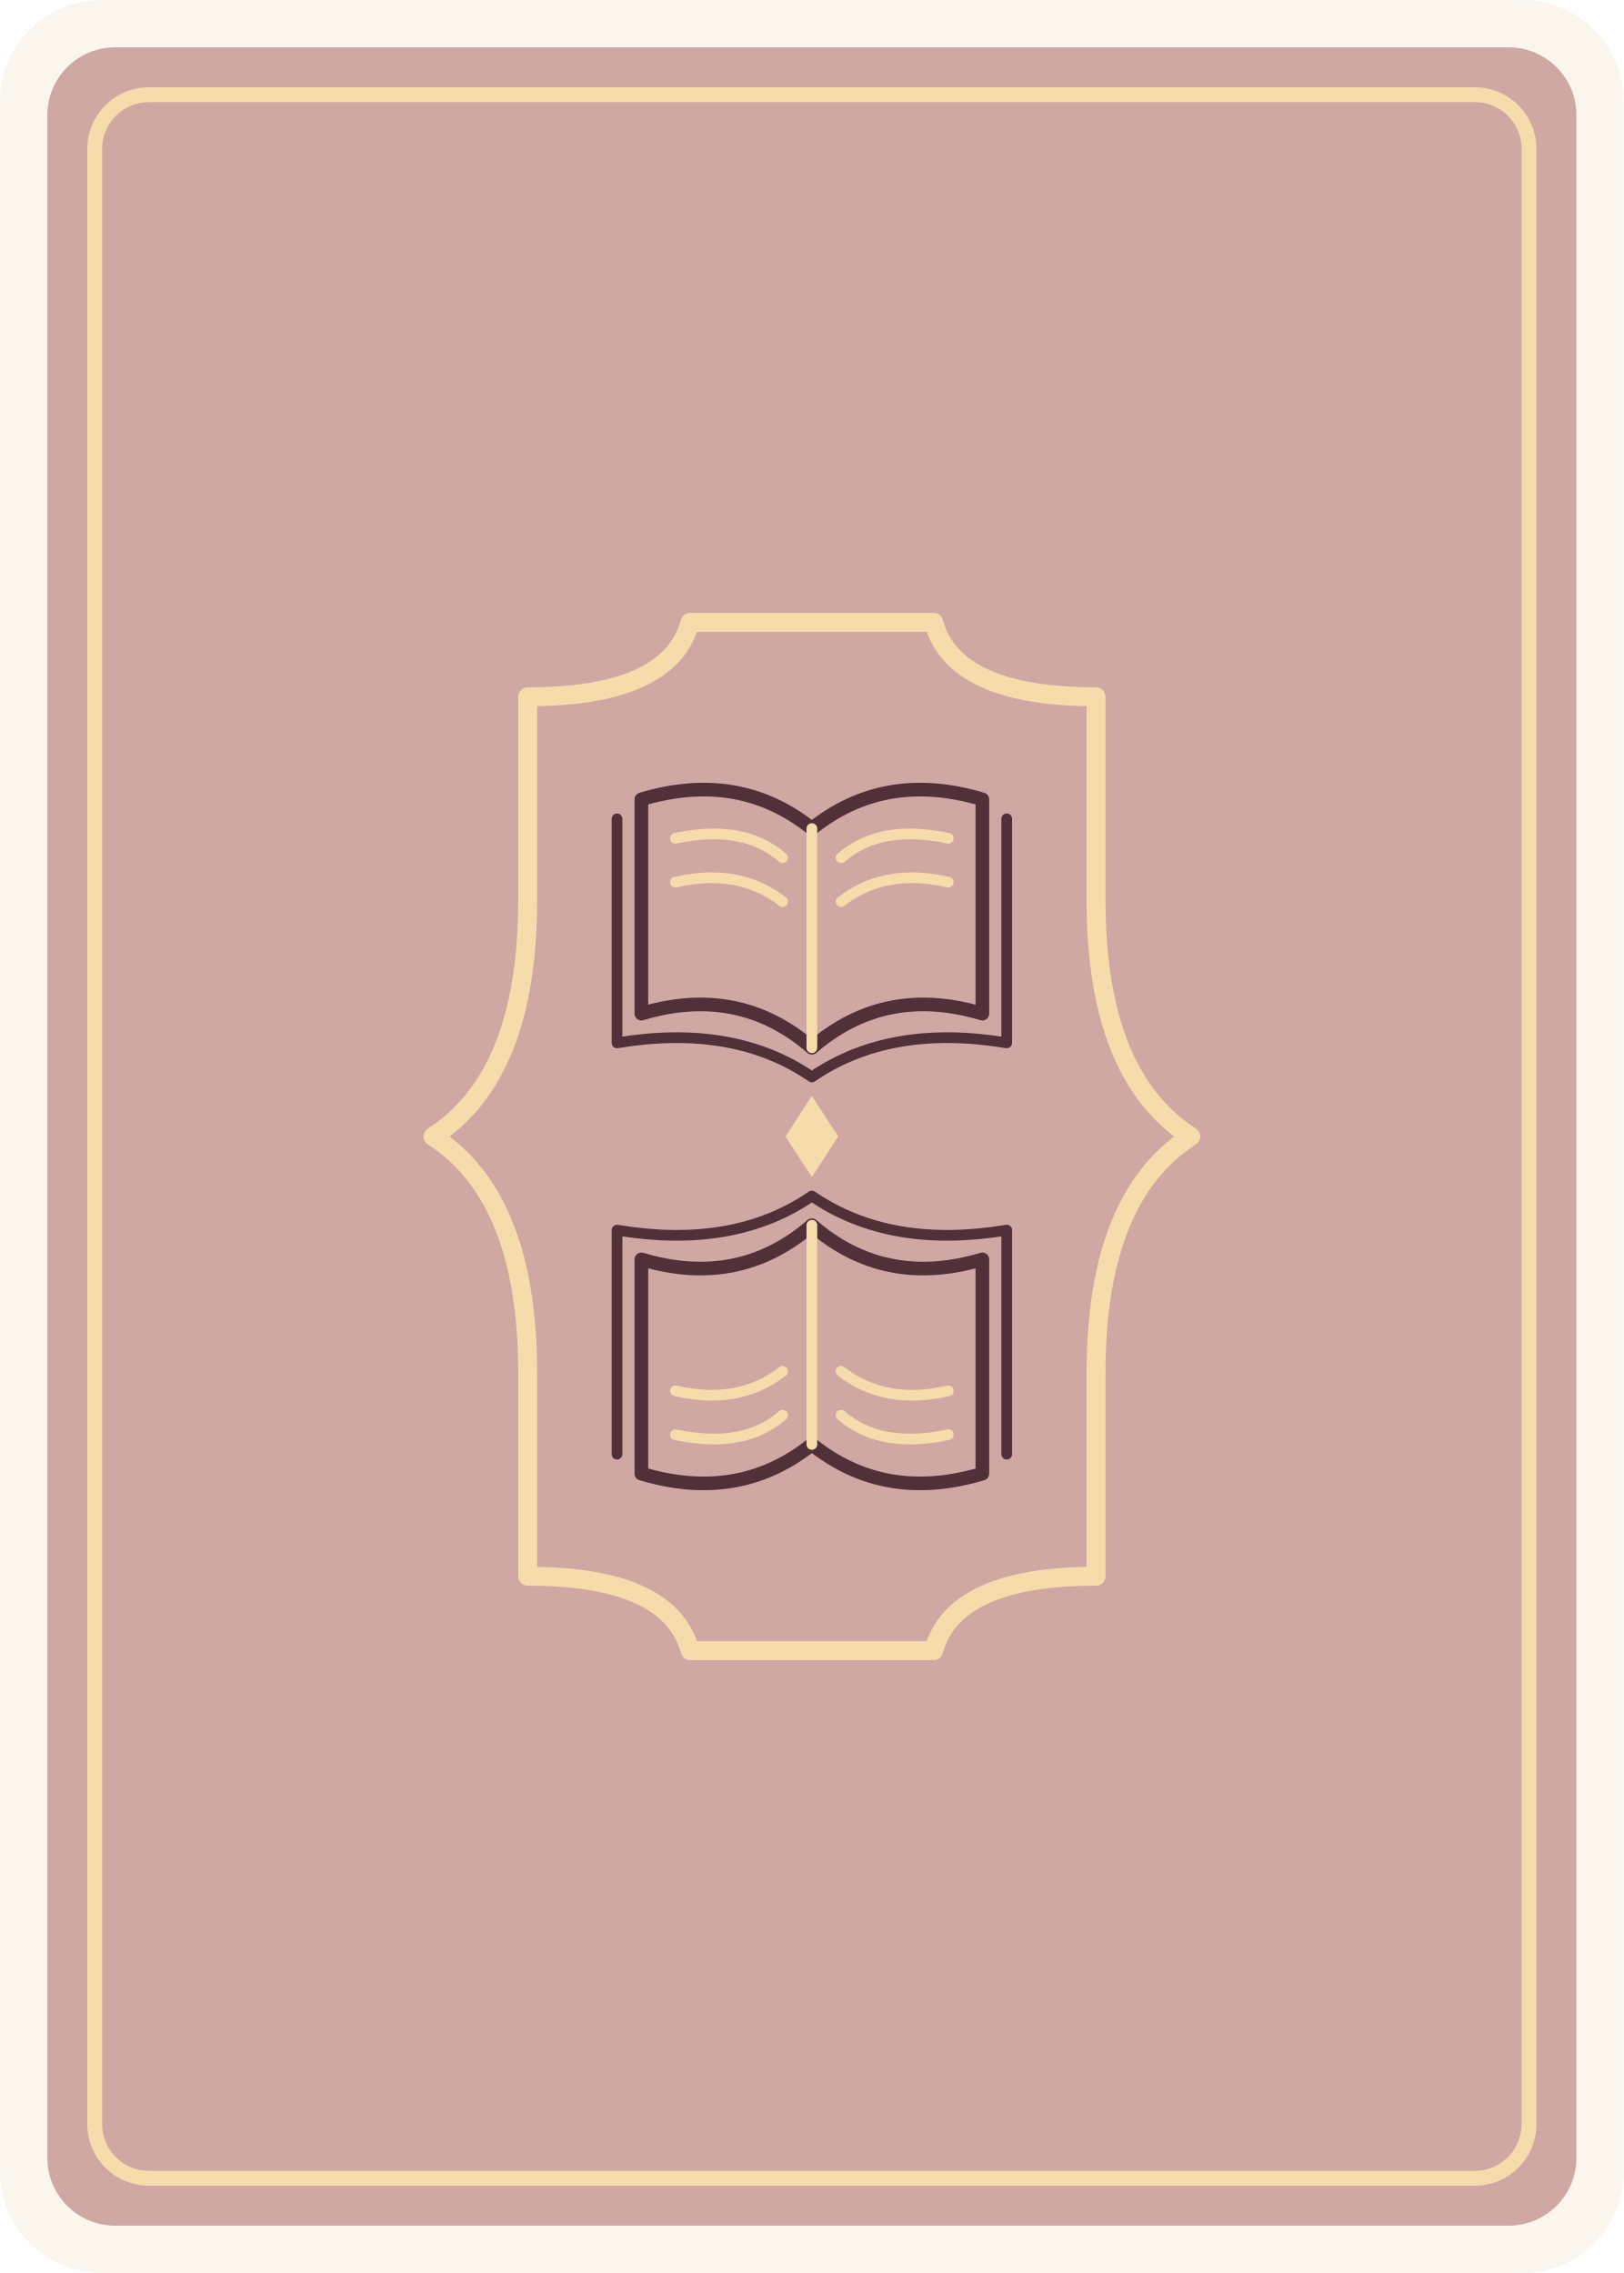
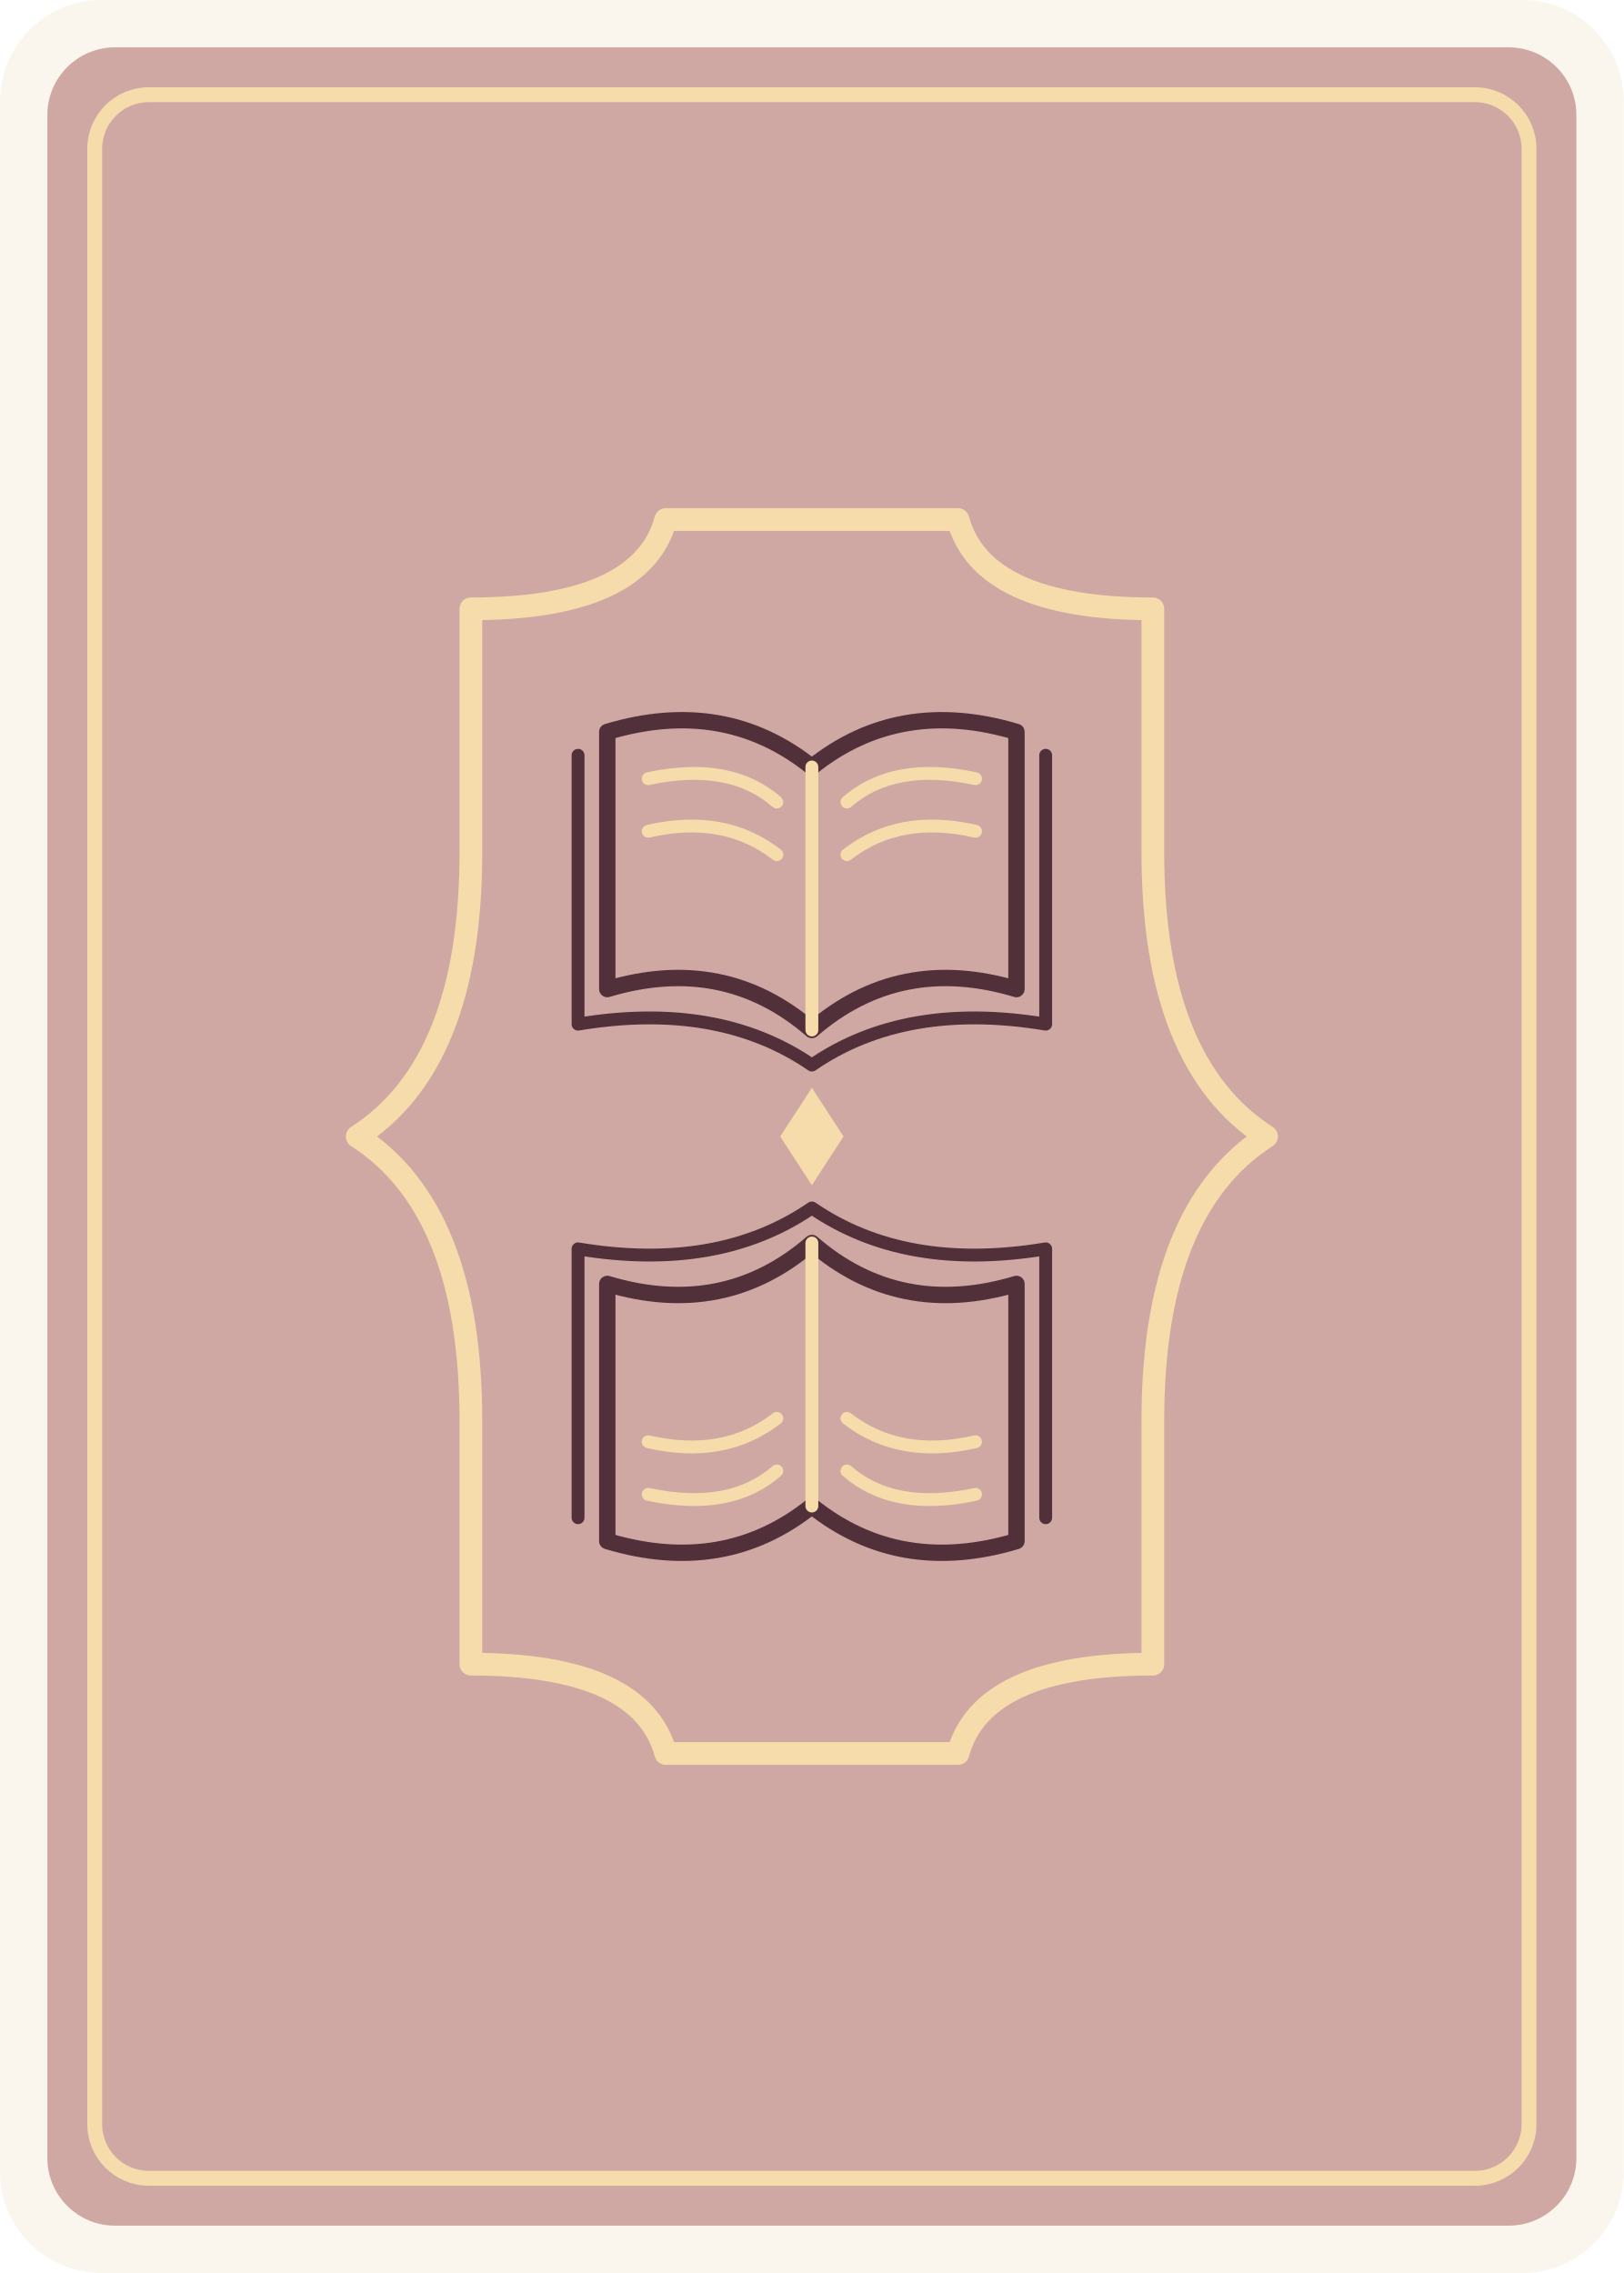
<svg xmlns="http://www.w3.org/2000/svg" width="240" height="336" viewBox="0 0 240 336" role="img" aria-labelledby="title">
  <rect width="240" height="336" rx="15" fill="#FAF6EE" />
  <rect x="7" y="7" width="226" height="322" rx="10" fill="#CFA8A4" />
  <rect x="14" y="14" width="212" height="308" rx="8" fill="none" stroke="#F6DBAB" stroke-width="2.2" />
-   <g transform="translate(120 168)">
+   <g data-artwork="center" transform="translate(120 168) scale(1.2)">
    <path d="M-42-65Q-21-65-18-76H18Q21-65 42-65V-35Q42-9 56 0Q42 9 42 35V65Q21 65 18 76H-18Q-21 65-42 65V35Q-42 9-56 0Q-42-9-42-35Z" stroke="#F6DBAB" stroke-width="2.8" fill="none" stroke-linecap="round" stroke-linejoin="round" />
    <g transform="translate(0 -34) scale(0.72)">
      <path d="M0-16Q-15-28-35-22V22Q-15 16 0 29Q15 16 35 22V-22Q15-28 0-16Z" stroke="#51303A" stroke-width="2.8" fill="#CFA8A4" stroke-linecap="round" stroke-linejoin="round" />
      <path d="M0-16V29M-28-14Q-14-17-6-10M-28-5Q-15-8-6-1M6-10Q14-17 28-14M6-1Q15-8 28-5" stroke="#F6DBAB" stroke-width="2.2" fill="none" stroke-linecap="round" stroke-linejoin="round" />
      <path d="M-40-18V28Q-16 24 0 35Q16 24 40 28V-18" stroke="#51303A" stroke-width="2.2" fill="none" stroke-linecap="round" stroke-linejoin="round" />
    </g>
    <g transform="rotate(180)">
      <g transform="translate(0 -34) scale(0.72)">
        <path d="M0-16Q-15-28-35-22V22Q-15 16 0 29Q15 16 35 22V-22Q15-28 0-16Z" stroke="#51303A" stroke-width="2.8" fill="#CFA8A4" stroke-linecap="round" stroke-linejoin="round" />
        <path d="M0-16V29M-28-14Q-14-17-6-10M-28-5Q-15-8-6-1M6-10Q14-17 28-14M6-1Q15-8 28-5" stroke="#F6DBAB" stroke-width="2.2" fill="none" stroke-linecap="round" stroke-linejoin="round" />
        <path d="M-40-18V28Q-16 24 0 35Q16 24 40 28V-18" stroke="#51303A" stroke-width="2.2" fill="none" stroke-linecap="round" stroke-linejoin="round" />
      </g>
    </g>
    <g transform="translate(0 0)">
      <path d="M0 -6 3.9 0 0 6 -3.9 0Z" fill="#F6DBAB" />
    </g>
  </g>
</svg>
